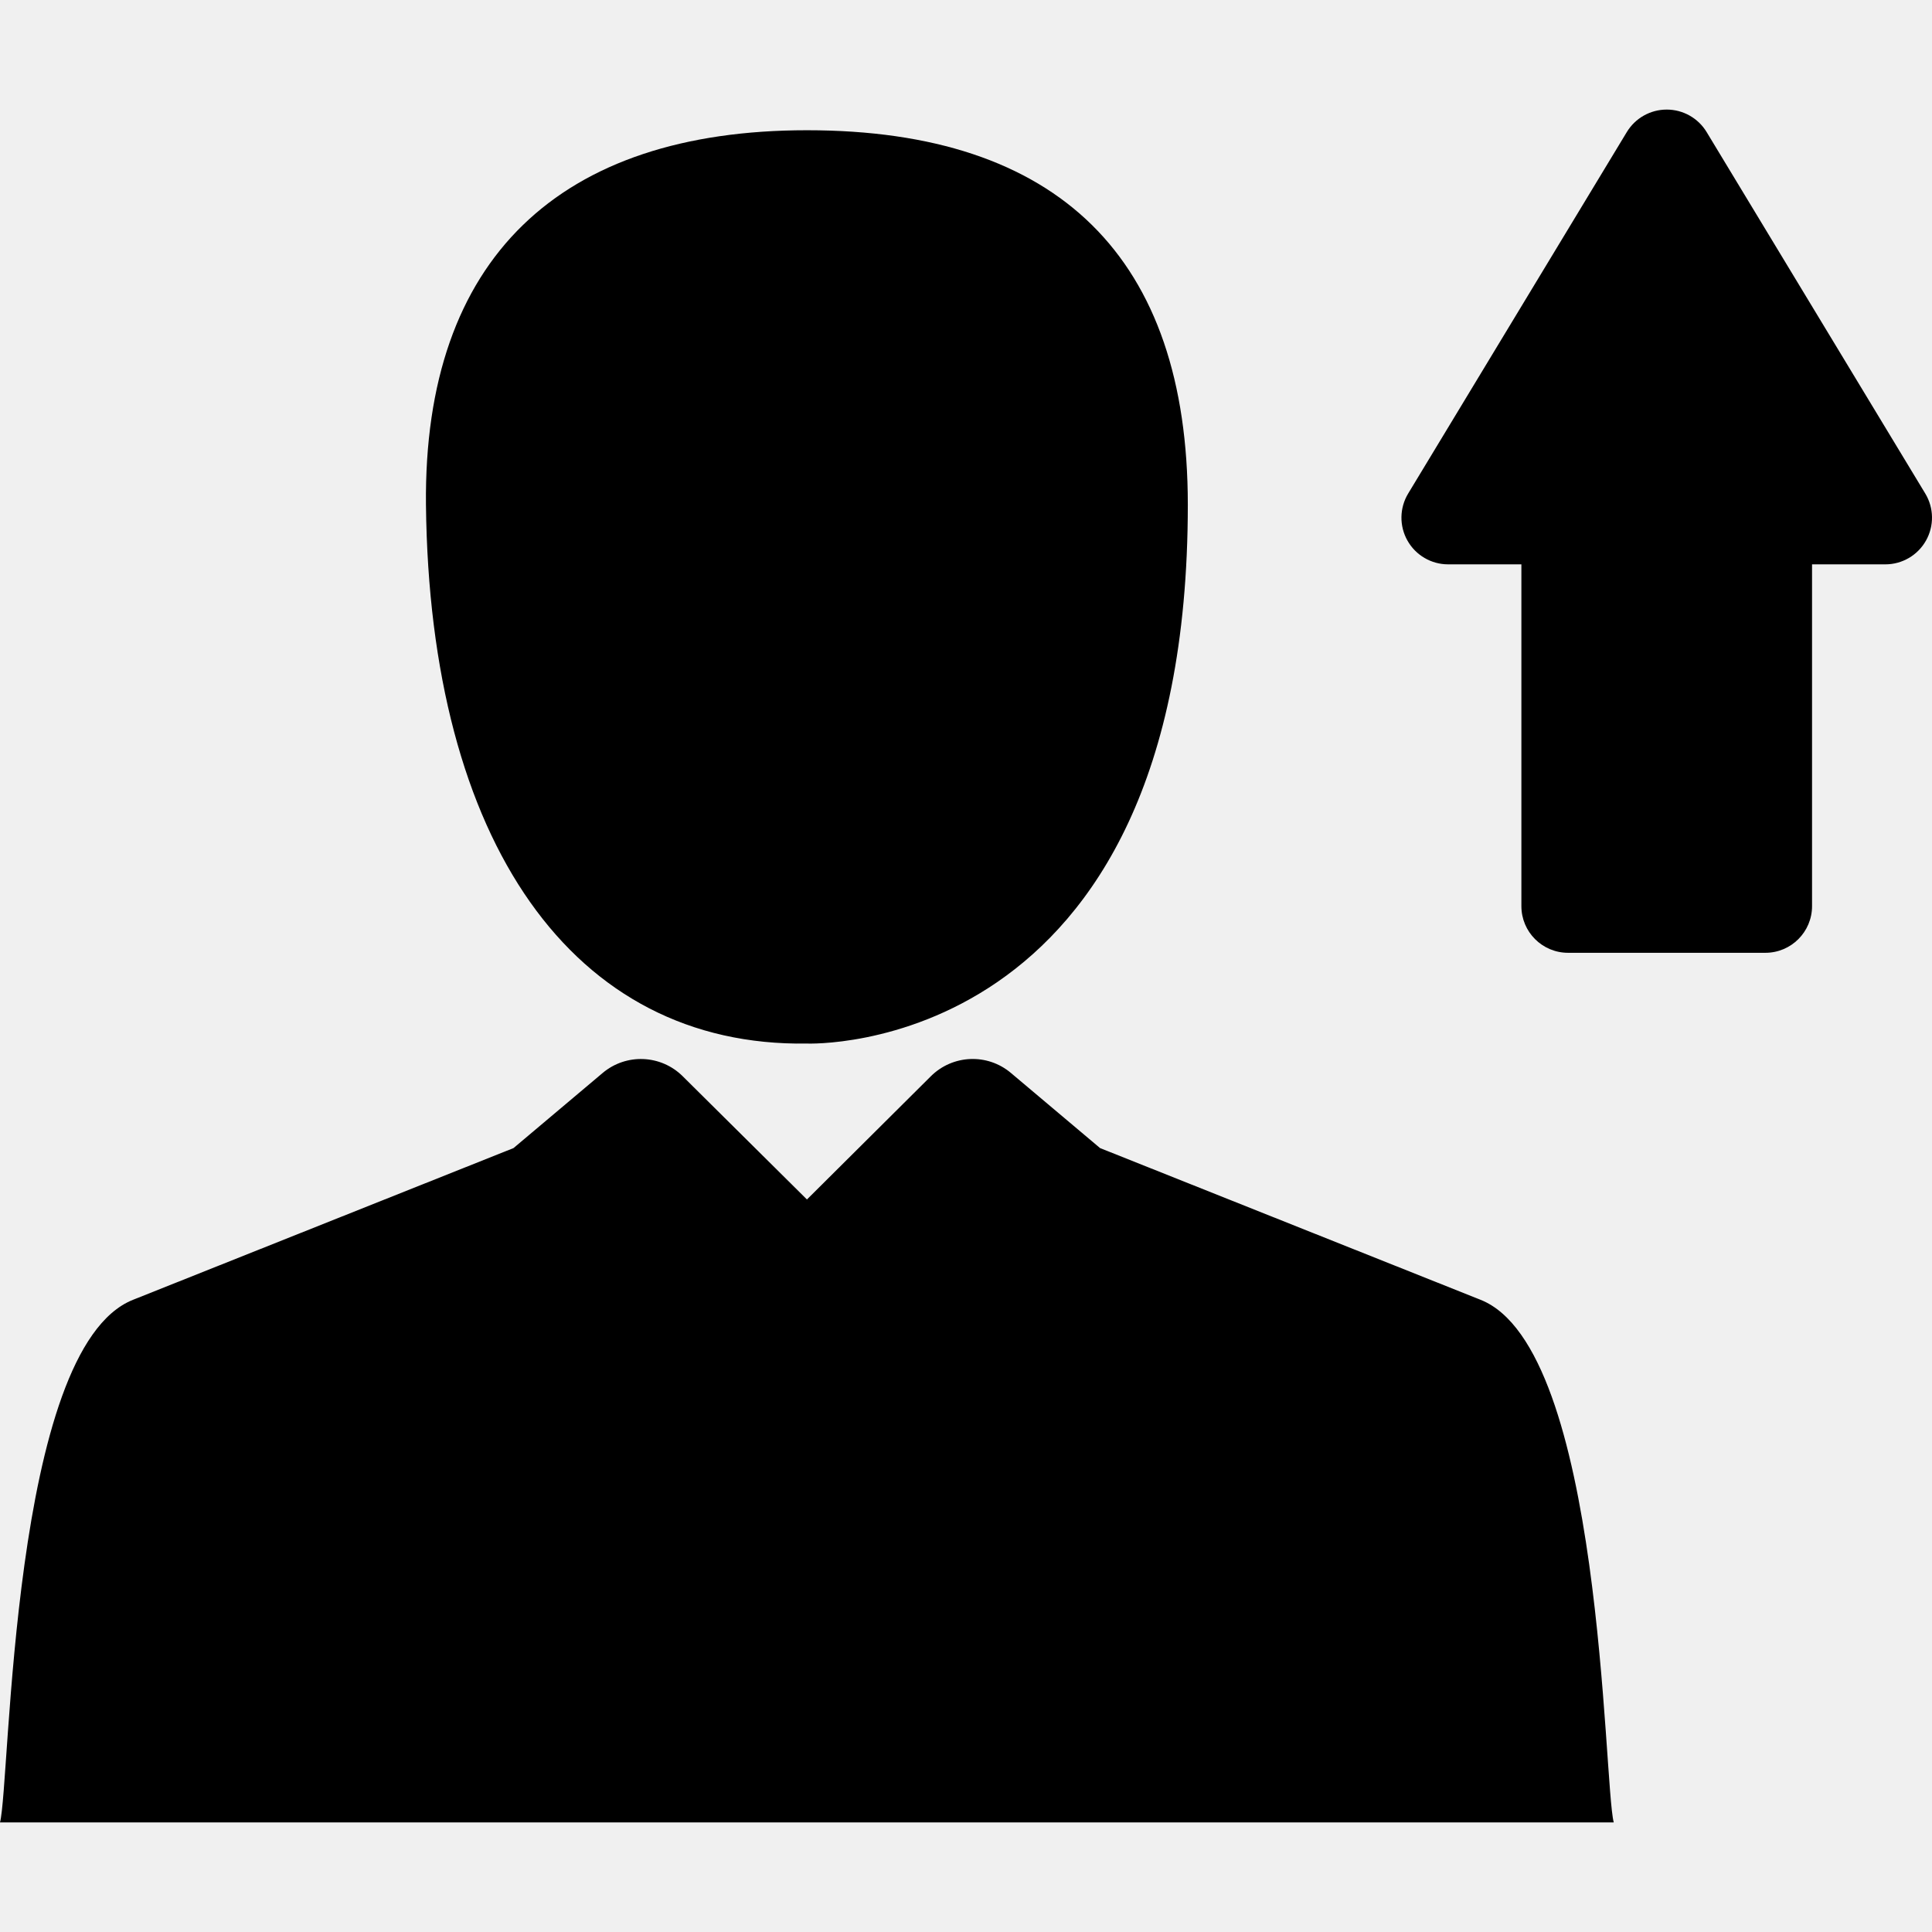
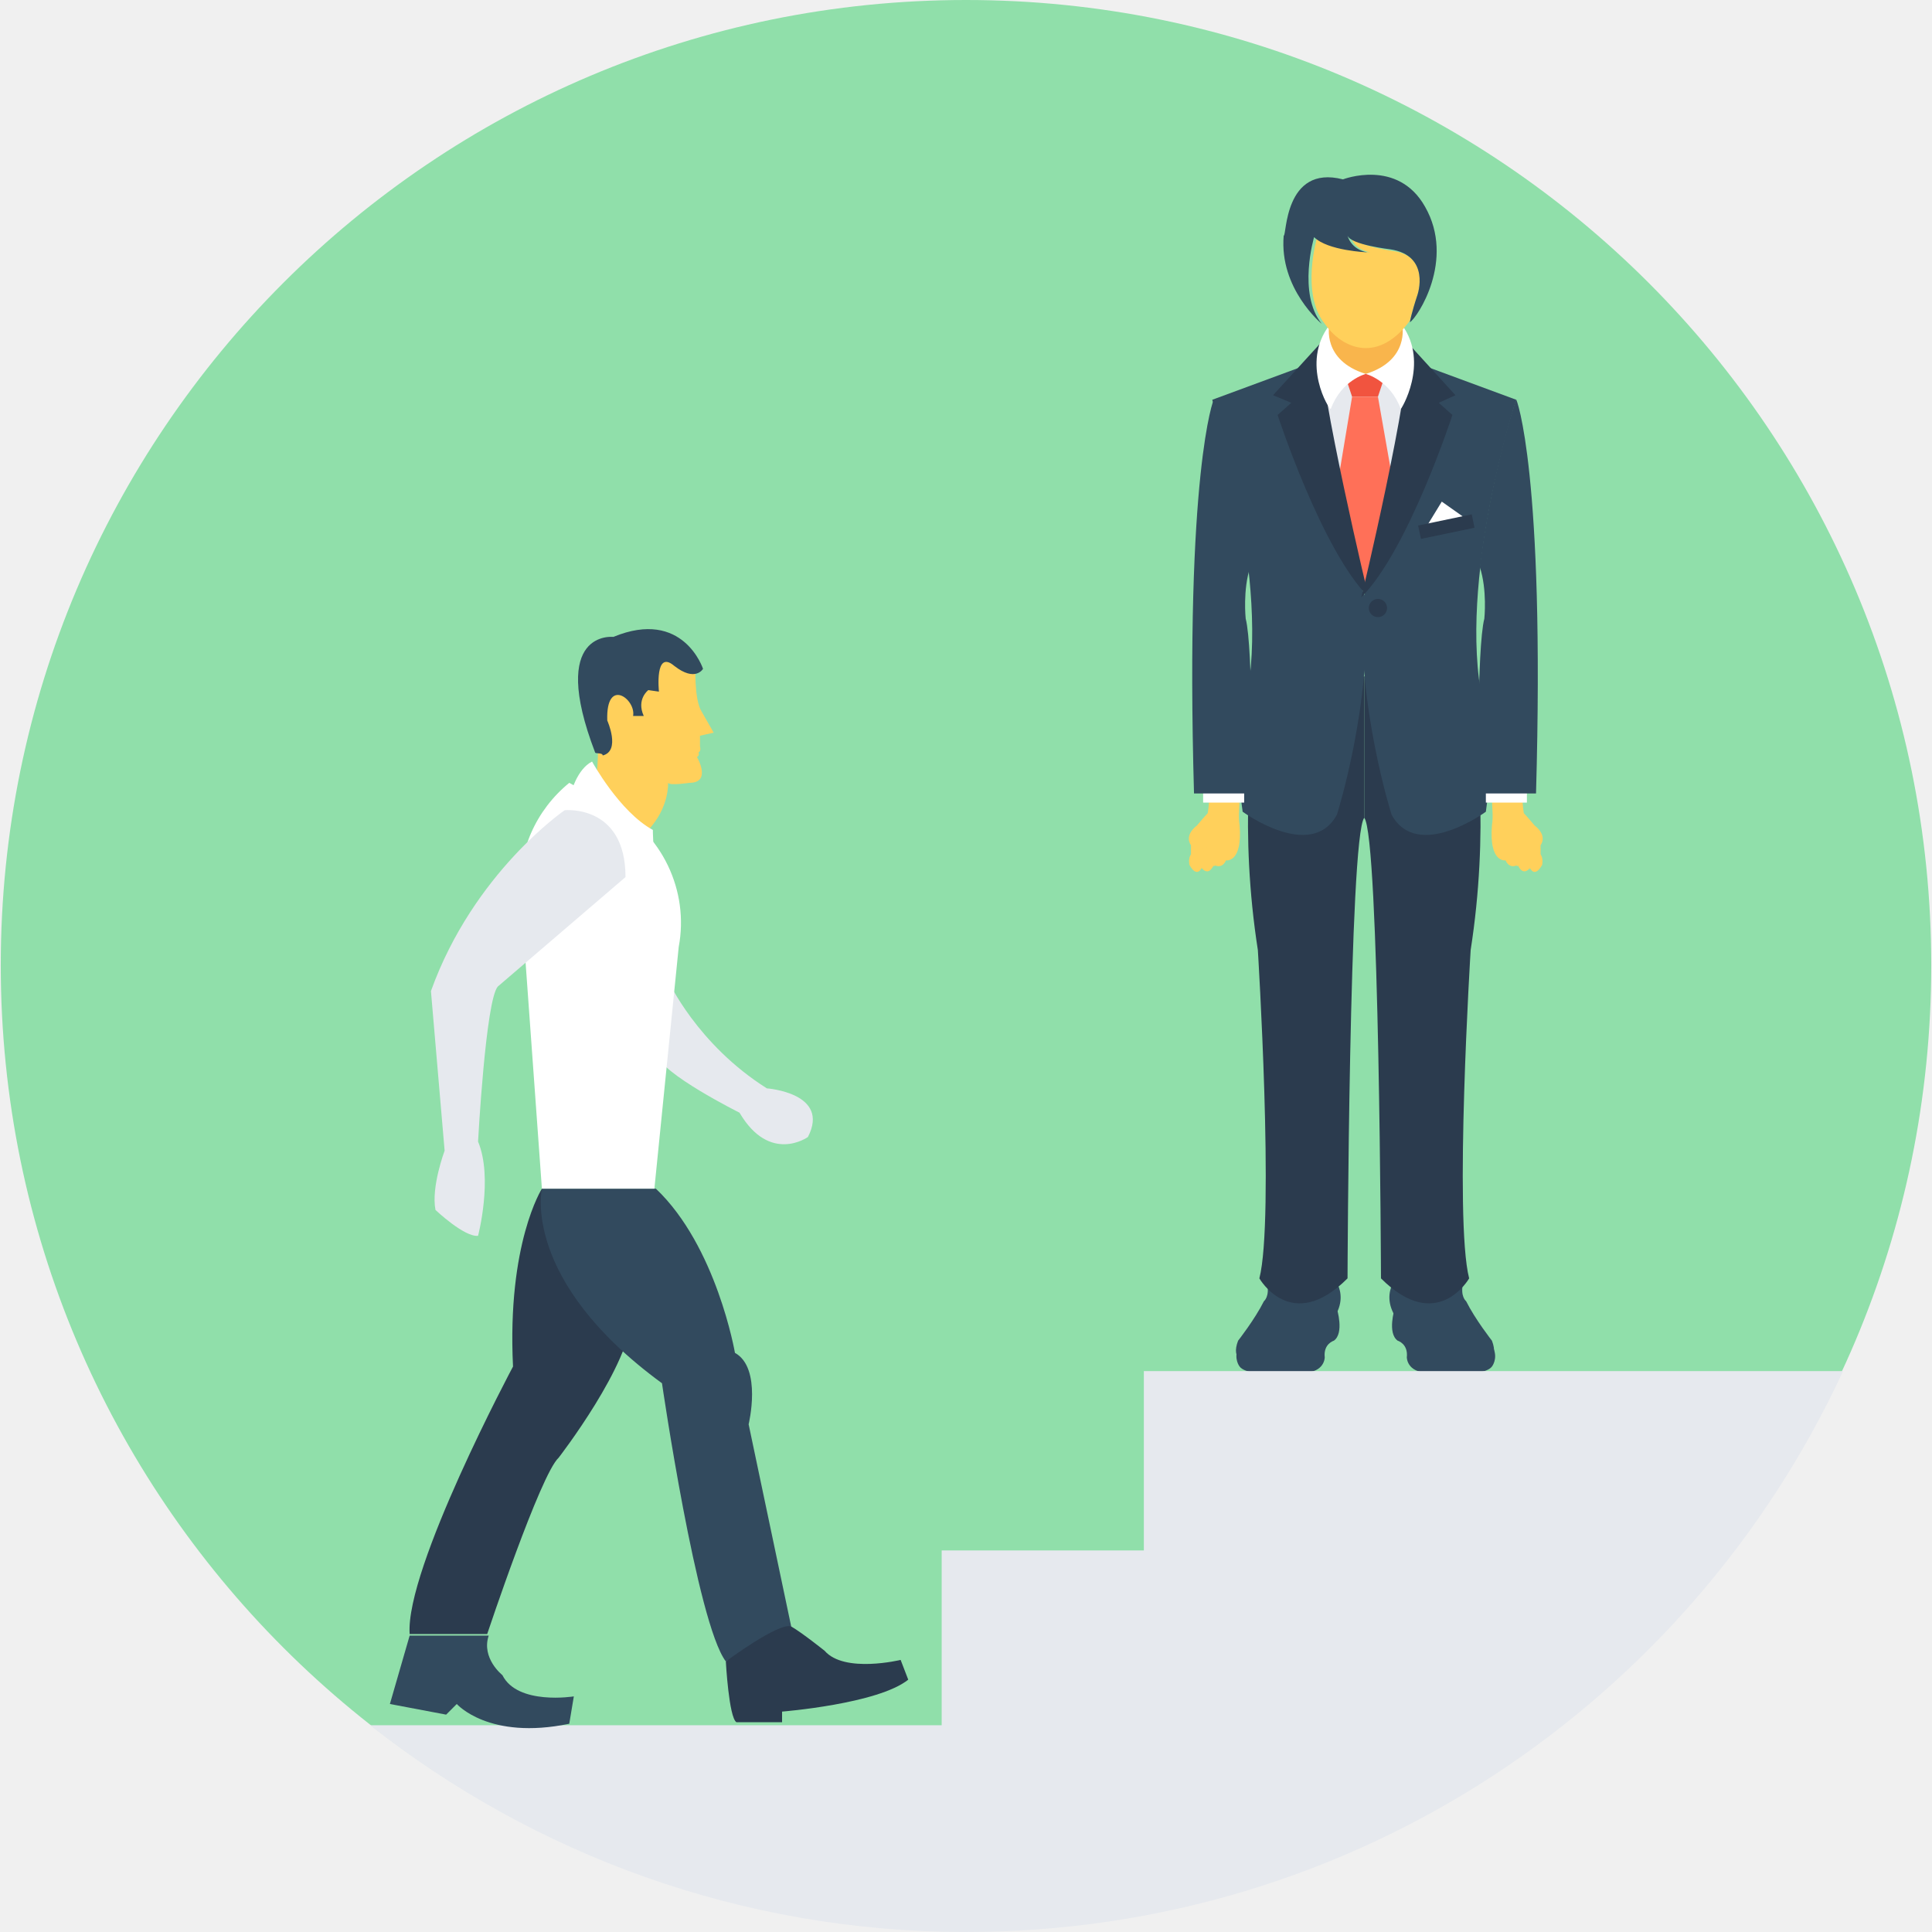
- <svg xmlns="http://www.w3.org/2000/svg" fill="#000000" version="1.1" id="Capa_1" width="800px" height="800px" viewBox="0 0 426.804 426.803" xml:space="preserve">
+ <svg xmlns="http://www.w3.org/2000/svg" version="1.1" id="Layer_1" viewBox="0 0 508.4 508.4" xml:space="preserve">
+   <circle style="fill:#90DFAA;" cx="254.2" cy="254" r="254" />
  <g>
-     <g>
-       <g>
-         <path d="M425.314,109.025L377.021,29.18c-1.867-3.087-5.214-4.974-8.822-4.974c-3.607,0-6.953,1.886-8.82,4.974l-48.295,79.846     c-1.926,3.184-1.986,7.158-0.158,10.399c1.826,3.242,5.261,5.246,8.98,5.246h16.188v75.504c0,5.694,4.613,10.31,10.31,10.31     h43.59c5.695,0,10.311-4.616,10.311-10.31v-75.503h16.189c3.721,0,7.152-2.004,8.979-5.246     C427.303,116.184,427.242,112.209,425.314,109.025z" />
-         <path d="M178.274,28.771c-54.54,0-84.725,28.262-84.174,82.721c0.8,74.585,32.494,119.833,84.174,119.042     c0,0,84.13,3.412,84.13-119.042C262.404,57.032,233.982,28.771,178.274,28.771z" />
-         <path d="M327.084,287.145l-84.064-33.519l-19.686-16.589c-5.199-4.395-12.88-4.069-17.701,0.726l-27.368,27.218l-27.449-27.226     c-4.825-4.787-12.494-5.096-17.688-0.717l-19.688,16.589l-84.066,33.521C2.304,297.93,2.324,393.797,0,402.598h356.498     C354.178,393.819,354.166,297.917,327.084,287.145z" />
-       </g>
-     </g>
+     <path style="fill:#324A5E;" d="M351.8,344.4c0,0,2,6.4-0.8,8.4c0,0-2.8,0.8-2.4,4.4c0,0,0,4-5.6,4c0,0-14.4,1.6-16.8-1.6   c0,0-1.6-2-0.4-4.8l16.8-6.4L351.8,344.4z" />
+     <path style="fill:#324A5E;" d="M349.4,334.4c0,0,6.4,5.2,1.6,12.4c0,0-3.2,4.4-3.2,6.8c0,0,0.4,7.2-7.2,5.6c0,0-7.6-5.6-12.8-0.8   c0,0-4-0.4-2-5.6c0,0,4.4-5.6,6.8-10.4c0,0,1.6-1.2,0.8-4.8L349.4,334.4z" />
+     <path style="fill:#324A5E;" d="M367,344.4c0,0-2,6.4,0.8,8.4c0,0,2.8,0.8,2.4,4.4c0,0,0,4,5.6,4c0,0,14.4,1.6,16.8-1.6   c0,0,1.6-2,0.4-4.8l-16.8-6.4L367,344.4z" />
+     <path style="fill:#324A5E;" d="M369,334.4c0,0-6.4,5.2-1.6,12.4c0,0,3.2,4.4,3.2,6.8c0,0-0.4,7.2,7.2,5.6c0,0,7.6-5.6,12.8-0.8   c0,0,4-0.4,2-5.6c0,0-4.4-5.6-6.8-10.4c0,0-1.6-1.2-0.8-4.8L369,334.4z" />
  </g>
+   <polygon style="fill:#E6E9EE;" points="343.8,98.4 358.6,155.2 373,98.4 " />
+   <polygon style="fill:#F1543F;" points="362.6,104.4 364.6,98.4 353.8,98.4 355.8,104.4 " />
+   <polygon style="fill:#FF7058;" points="362.6,104.4 359.4,104.4 355.8,104.4 348.6,147.6 359.4,155.2 370.2,147.6 " />
+   <g>
+     <path style="fill:#2B3B4E;" d="M331.8,178c-2.8,14.8-5.6,41.2-0.8,72c0,0,4.4,70.8,0.4,86.4c0,0,8.4,14.8,23.2,0   c0,0,0.4-116.4,4.4-121.2V178H331.8z" />
+     <path style="fill:#2B3B4E;" d="M359,178v37.2c4,4.8,4.4,121.2,4.4,121.2c14.8,14.8,23.2,0,23.2,0c-4-15.6,0.4-86.4,0.4-86.4   c4.8-30.8,2-57.2-0.8-72H359z" />
+   </g>
+   <polygon style="fill:#CED5E0;" points="370.6,90.4 347.4,90.4 344.2,98.4 372.6,98.4 " />
+   <path style="fill:#324A5E;" d="M345,95.6l-26,9.6c0,0,15.6,47.6,8.8,79.6c0,0-2.8,16-0.8,28.8c0,0,18,13.2,24.8,0.8  c0,0,9.2-28.8,7.6-56.8l-8-21.6L345,95.6z" />
+   <path style="fill:#2B3B4E;" d="M347.4,90.4L335,104l4.8,2l-3.6,3.2c0,0,11.6,35.6,24,48C360.2,157.6,347,102,347.4,90.4z" />
+   <path style="fill:#324A5E;" d="M373,95.6l26,9.6c0,0-15.6,47.6-8.8,79.6c0,0,2.8,16,0.8,28.8c0,0-18,13.2-24.8,0.8  c0,0-9.2-28.8-7.6-56.8l8-21.6L373,95.6z" />
+   <g>
+     <path style="fill:#2B3B4E;" d="M370.6,90.4L383,104l-4.4,2l3.6,3.2c0,0-11.6,35.6-24,48C358.2,157.6,371.4,102,370.6,90.4z" />
+     <circle style="fill:#2B3B4E;" cx="362.6" cy="160" r="2.4" />
+   </g>
+   <polygon style="fill:#FFFFFF;" points="375,139.2 379.4,132 386.2,136.8 " />
+   <rect x="373.386" y="136.779" transform="matrix(-0.9789 0.2042 -0.2042 -0.9789 781.4507 196.5205)" style="fill:#2B3B4E;" width="14.4" height="3.6" />
+   <g>
+     <path style="fill:#FFD05B;" d="M400.6,209.2c0,2.8,0.4,4.8,0.4,4.8c0.8,0.8,2.8,3.2,2.8,3.2c3.6,2.8,1.6,5.2,1.6,5.2v2.4   c0.8,1.2,0.4,2.8,0.4,2.8c-2,3.6-3.2,0.8-3.2,0.8c-2,2.4-3.2-0.8-3.2-0.8c-2.4,1.2-3.2-1.2-3.2-1.2s-4.4,0.8-3.6-9.2   c0.4-2.4,0-4.8,0-7.6h8V209.2z" />
+     <path style="fill:#FFD05B;" d="M396.6,219.2c0-0.4,0.4-2,0.4-2c-0.4,2,1.6,3.2,1.6,3.2c-0.4,0-0.4-1.2-0.4-1.2   c0.4,1.6,3.2,2.8,3.2,2.8c0.4-1.2,1.2-1.6,1.2-1.6c-0.8,0.8-0.8,2-0.8,2c0.4,0,1.2,0.4,1.2,0.4c-0.8-0.8-1.2,0-1.2,0   c1.2,0.4,0.8,1.6,0.8,1.6c0-1.2-0.8-1.2-0.8-1.2c0.8,0.4,0.4,1.6,0.4,1.6c0-1.2-1.2-1.2-1.2-1.2c0.4-0.8,0-0.8,0-0.8   c-1.2-1.6-1.6,0-2,0.8h-0.4c0.8-1.6,0-2,0-2c-1.2-0.8-1.2,0.4-1.2,0.4c0,2.8-2,3.6-2,3.6H395c1.2-0.4,1.6-2,1.6-2   c1.2-2.8-0.4-2.8-0.4-2.8c-2.4-0.4-1.6,1.6-1.6,1.6c-0.8,0.4-2,0-2,0c0.4,0,0.8-0.4,0.8-0.4c0.8-0.8-0.4-2.4-0.4-2.4   c0.4,0.8,3.2,0.8,3.2,0.8C397.8,220.8,397,219.6,396.6,219.2l-0.4,0.4c0-0.4-0.8-2-0.8-2C396.2,218,396.6,218.8,396.6,219.2z" />
+     <path style="fill:#FFD05B;" d="M405.4,223.2c0,0-0.4,0.4-1.2,2c0,0,0,0.4-0.4,0.8c0,0.4-0.8,0.8-1.2,0.8c-0.8-0.4-1.6-0.4-2.4-0.4   c0,0-0.8,0-1.2,0s-0.8-0.4-0.8-0.8c0.4-0.8,0.8-1.6,2-1.6c0,0,1.6-0.4,2,0c0,0-2-0.8-3.2,0.8c0,0-1.2,1.2-0.4,2c0,0,3.2,0,3.6,0.4   c0,0,1.2,0.8,2-0.4c0,0,0.4-1.6,1.6-1.2c0,0-0.4-0.4-0.8-0.4C404.6,224.8,404.6,224,405.4,223.2z" />
+     <path style="fill:#FFD05B;" d="M402.2,226.4c0,0.8,0.4,2.4,0.4,2.4c-0.4-0.4-0.4-0.8-0.4-0.8l-0.4,0.4   C402.2,227.6,402.2,226.4,402.2,226.4L402.2,226.4z" />
+     <path style="fill:#FFD05B;" d="M399.4,228C399,227.6,399,227.6,399.4,228c-0.4-0.4-0.4,0-0.4,0c0.4-0.8,0.4-1.6,0.4-1.6h0.4   C399.8,226.8,399.4,228,399.4,228z" />
+   </g>
+   <rect x="391" y="204" style="fill:#FFFFFF;" width="10.8" height="7.2" />
+   <g>
+     <path style="fill:#FFD05B;" d="M318.2,209.2c0,2.8-0.4,4.8-0.4,4.8c-0.8,0.8-2.8,3.2-2.8,3.2c-3.6,2.8-1.6,5.2-1.6,5.2v2.4   c-0.8,1.2-0.4,2.8-0.4,2.8c2,3.6,3.2,0.8,3.2,0.8c2,2.4,3.2-0.8,3.2-0.8c2.4,1.2,3.2-1.2,3.2-1.2s4.4,0.8,3.6-9.2   c-0.4-2.4,0-4.8,0-7.6h-8V209.2z" />
+     <path style="fill:#FFD05B;" d="M322.2,219.2c0-0.4-0.4-2-0.4-2c0.4,2-1.6,3.2-1.6,3.2c0.4,0,0.4-1.2,0.4-1.2   c-0.4,1.6-3.2,2.8-3.2,2.8c-0.4-1.2-1.2-1.6-1.2-1.6c0.8,0.8,0.8,2,0.8,2c-0.4,0-1.2,0.4-1.2,0.4c0.8-0.8,1.2,0,1.2,0   c-1.2,0.4-0.8,1.6-0.8,1.6c0-1.2,0.8-1.2,0.8-1.2c-0.8,0.4-0.4,1.6-0.4,1.6c0-1.2,1.2-1.2,1.2-1.2c-0.4-0.8,0-0.8,0-0.8   c1.2-1.6,1.6,0,2,0.8h0.4c-0.8-1.6,0-2,0-2c1.2-0.8,1.2,0.4,1.2,0.4c0,2.8,2,3.6,2,3.6h0.4c-1.2-0.4-1.6-2-1.6-2   c-1.2-2.8,0.4-2.8,0.4-2.8c2.4-0.4,1.6,1.6,1.6,1.6c0.8,0.4,2,0,2,0c-0.4,0-0.8-0.4-0.8-0.4c-0.8-0.8,0.4-2.4,0.4-2.4   c-0.4,0.8-3.2,0.8-3.2,0.8C321,220.8,321.8,219.6,322.2,219.2l0.4,0.4c0-0.4,0.8-2,0.8-2C322.6,218,322.2,218.8,322.2,219.2z" />
+     <path style="fill:#FFD05B;" d="M313.4,223.2c0,0,0.4,0.4,1.2,2c0,0,0,0.4,0.4,0.8c0,0.4,0.8,0.8,1.2,0.8c0.8-0.4,1.6-0.4,2.4-0.4   c0,0,0.8,0,1.2,0c0.4,0,0.8-0.4,0.8-0.8c-0.4-0.8-0.8-1.6-2-1.6c0,0-1.6-0.4-2,0c0,0,2-0.8,3.2,0.8c0,0,1.2,1.2,0.4,2   c0,0-3.2,0-3.6,0.4c0,0-1.2,0.8-2-0.4c0,0-0.4-1.6-1.6-1.2c0,0,0.4-0.4,0.8-0.4C314.2,224.8,314.2,224,313.4,223.2z" />
+     <path style="fill:#FFD05B;" d="M316.2,226.4c0,0.8-0.4,2.4-0.4,2.4c0.4-0.4,0.4-0.8,0.4-0.8l0.4,0.4   C316.6,227.6,316.6,226.4,316.2,226.4L316.2,226.4z" />
+     <path style="fill:#FFD05B;" d="M319.4,228C319.4,227.6,319.4,227.6,319.4,228c0.4-0.4,0.4,0,0.4,0c-0.4-0.8-0.4-1.6-0.4-1.6H319   C319,226.8,319.4,228,319.4,228z" />
+   </g>
+   <rect x="316.6" y="204" style="fill:#FFFFFF;" width="10.8" height="7.2" />
+   <g>
+     <path style="fill:#324A5E;" d="M404.2,208.8H389c0,0-0.4-38.4,1.6-46c0,0,0.8-7.6-1.2-13.6c2.8-23.2,9.2-43.6,9.6-44   C399,104.8,406.6,124,404.2,208.8z" />
+     <path style="fill:#324A5E;" d="M314.2,208.8h15.2c0,0,0.4-38.4-1.6-46c0,0-0.8-7.6,1.2-13.6c-2.8-23.2-9.2-43.6-9.6-44   C319.4,104.8,311.8,124,314.2,208.8z" />
+   </g>
+   <ellipse style="fill:#F9B54C;" cx="359.4" cy="87.6" rx="10" ry="10.8" />
+   <g>
+     <path style="fill:#FFFFFF;" d="M369,85.6c0,0,2,9.2-9.6,12.8c0,0,6.4,1.6,9.2,9.2C368.6,108,376.2,95.6,369,85.6z" />
+     <path style="fill:#FFFFFF;" d="M349.8,85.6c0,0-2,9.2,9.6,12.8c0,0-6.4,1.6-9.2,9.2C349.8,108,342.2,95.6,349.8,85.6z" />
+   </g>
+   <path style="fill:#FFD05B;" d="M373,77.6c-1.2,4-2,6.4-2,6.8l0,0c-3.2,4.4-7.2,7.2-11.6,7.2c-4,0-8-2.4-10.8-6.4  c-6.4-8-2-22.8-2-22.8c3.2,3.6,14,4,14,4c-4.4-0.8-5.2-4-5.2-4.4c0.4,2.4,10.8,4,10.8,4C376.6,67.2,373,77.6,373,77.6z" />
+   <path style="fill:#324A5E;" d="M353.4,47.2c0,0,14.4-5.6,21.6,7.2c8,14-2,29.2-4,30.4c0,0,0.4-2.4,2-7.2c0,0,3.6-10.4-7.2-12  c0,0-10.4-1.2-11.2-3.6c0,0,0.8,3.6,5.2,4.4c0,0-10.4-0.4-14-4c0,0-4.4,14.8,2,22.8c0,0-11.2-9.2-10-23.2  C338.6,62.4,337.8,43.2,353.4,47.2z" />
+   <g>
+     <path style="fill:#E6E9EE;" d="M301,360.4V408h-53.2v46H97.4c43.2,34,97.6,54.4,156.8,54.4c102.4,0,190.4-60.4,230.8-147.6H301   V360.4z" />
+     <path style="fill:#E6E9EE;" d="M175.8,258c0,0,7.6,16.8,26,28.4c0,0,16.8,1.2,10.8,12.8c0,0-10,7.2-18-6.4c0,0-20.8-10.4-21.6-15.2   L175.8,258z" />
+   </g>
+   <path style="fill:#2B3B4E;" d="M142.6,312.8c0,0-9.2,14.4-7.6,46.8c0,0-28.4,53.2-27.2,70.4h20.4c0,0,14-42,18.8-46.4  c0,0,19.2-24.8,19.2-37.6L142.6,312.8z" />
+   <path style="fill:#324A5E;" d="M142.6,312.8c0,0-5.6,24,31.6,51.2c0,0,9.2,63.2,16.8,73.2l17.2-9.2L197,374.8c0,0,3.6-14.8-3.6-18.8  c0,0-4.8-28-20.8-43.2H142.6z" />
+   <path style="fill:#FFD05B;" d="M183,174.8c0,0-0.4,9.2,1.6,12.4l3.2,5.6l-3.6,0.8v2.8c0,0,0.4,1.2-0.4,1.6c0,0,0.4,0.8-0.4,1.2  c0,0,4,6.8-2,6.8c0,0-5.2,0.8-5.6,0c0,0,0.4,6.4-5.2,12.4c0,0-13.2-10.4-13.6-14.4c0,0,0.8-7.2,0-11.6c0,0-2.8-14.4,8.8-18  c0,0,10.8-6.8,15.6-2L183,174.8z" />
+   <g>
+     <path style="fill:#324A5E;" d="M156.6,198c-12.4-32.4,4.8-30.4,4.8-30.4C179.8,160,185,176,185,176s-2,3.6-7.6-0.8   c-5.2-4.4-4,6.8-4,6.8l-2.8-0.4c0,0-3.2,2.4-1.2,6.8h-2.8c0.8-4.4-7.2-10.4-6.8,1.2c0,0,3.6,8-1.2,9.2   C158.6,198,156.6,198.4,156.6,198z" />
+     <path style="fill:#324A5E;" d="M107.8,430.4l-5.2,18l14.8,2.8l2.8-2.8c0,0,8.4,9.6,29.6,5.2l1.2-7.2c0,0-14.8,2.4-18.8-5.6   c0,0-5.6-4.4-3.6-10.4H107.8z" />
+   </g>
+   <path style="fill:#2B3B4E;" d="M191,437.2c0,0,0.8,14.8,2.8,16h12v-2.8c0,0,25.2-2,33.2-8.4l-2-5.2c0,0-14.8,3.6-20-2.4  c0,0-6-4.8-8.8-6.4C205,426.8,191,437.2,191,437.2z" />
+   <g>
+     <path style="fill:#FFFFFF;" d="M155.8,200.4c0,0,7.2,13.2,16,18c0,0,0,5.6,0.8,7.6l-22.4-17.2C150.2,208.8,151.8,202.4,155.8,200.4   z" />
+     <path style="fill:#FFFFFF;" d="M142.6,312.8l-5.6-77.6c-0.8-11.2,4-22,12.8-29.2l10.8,6c13.6,7.2,20.8,22.4,18,37.2l-6.4,63.6   H142.6z" />
+   </g>
+   <path style="fill:#E6E9EE;" d="M148.6,213.2c0,0-24,16.4-35.2,47.6l3.6,42c0,0-3.6,9.6-2.4,15.6c0,0,7.6,7.2,11.2,6.8  c0,0,4-15.2,0-24.8c0,0,2-37.2,5.2-40.8l33.6-28.8C164.6,211.6,148.6,213.2,148.6,213.2z" />
</svg>
